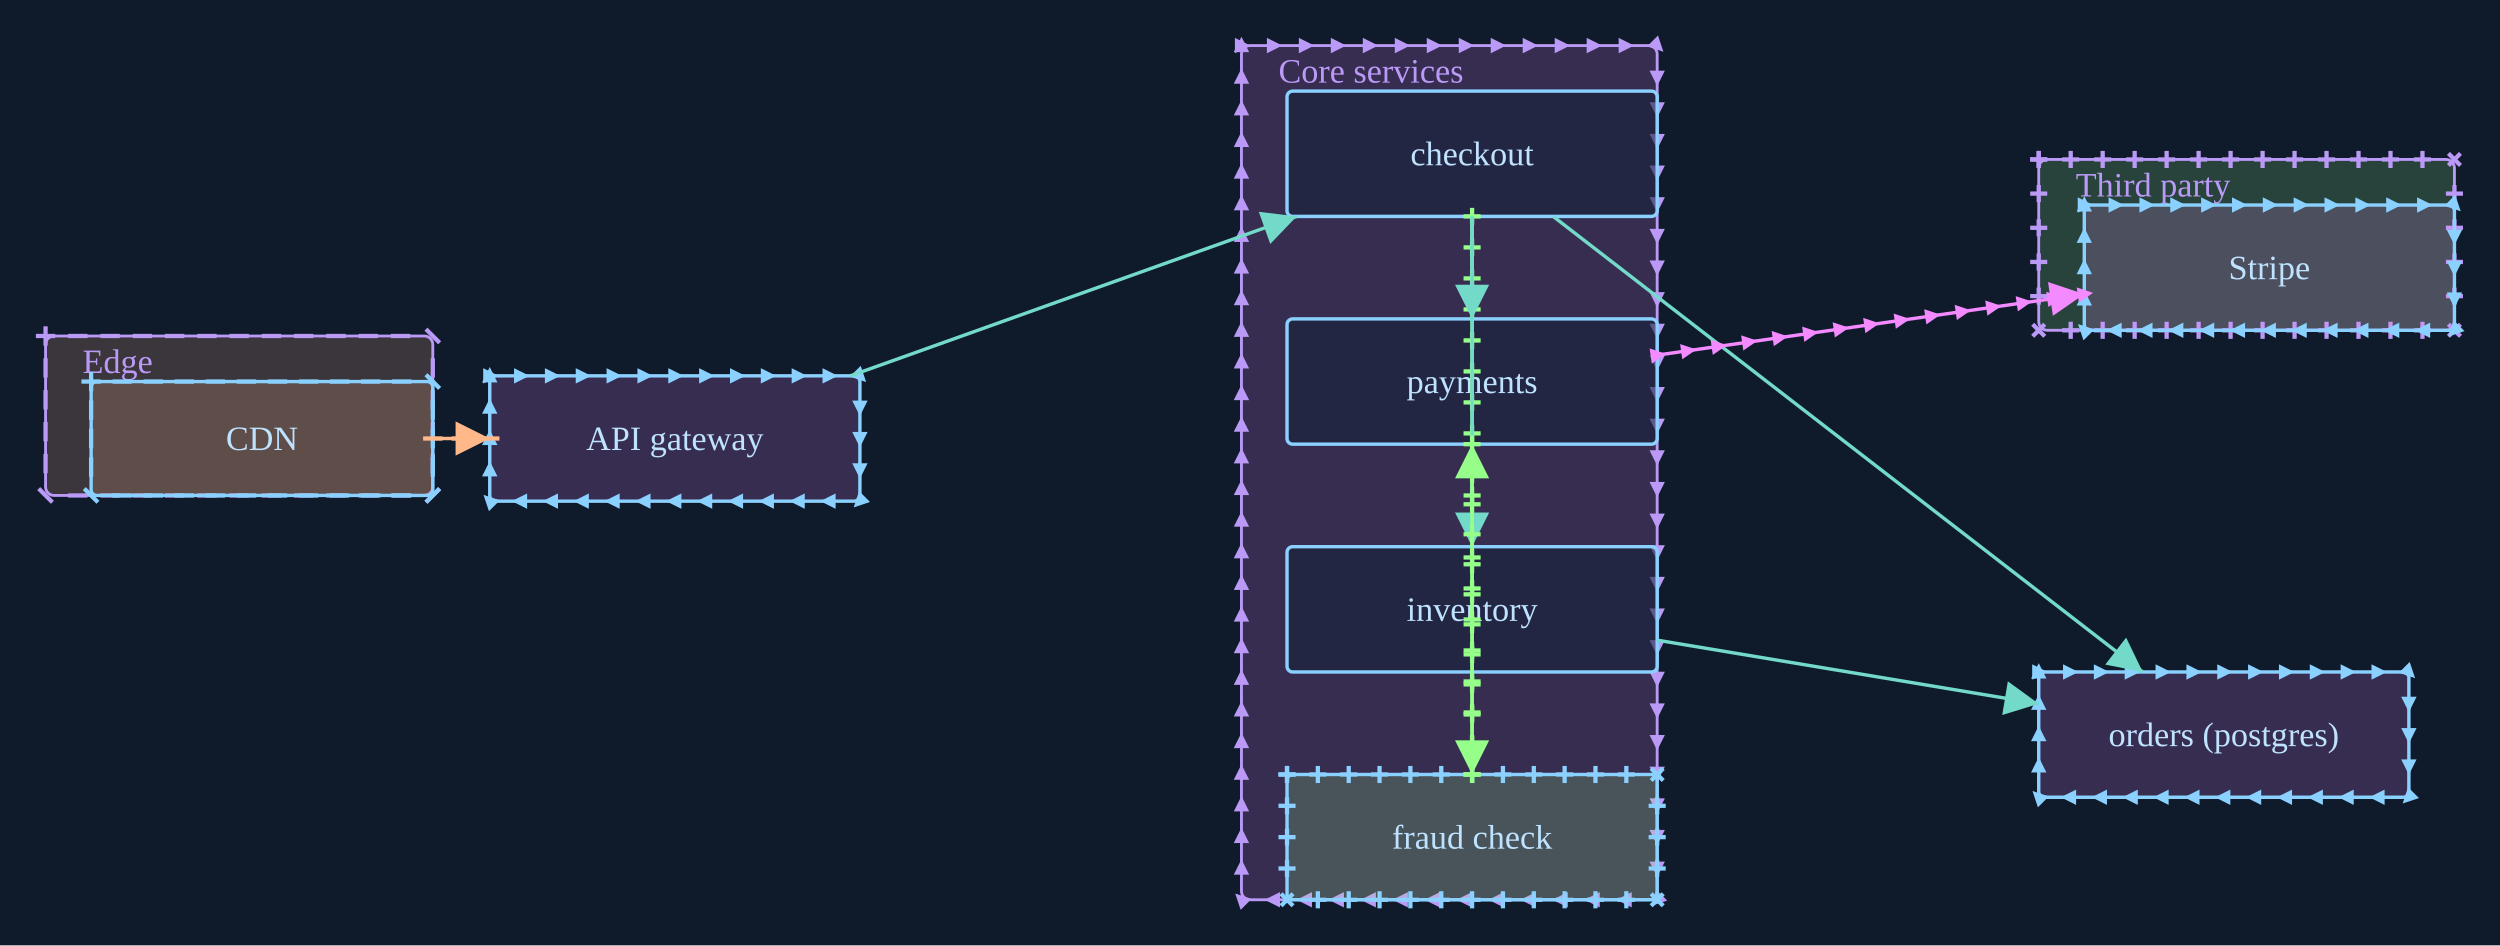
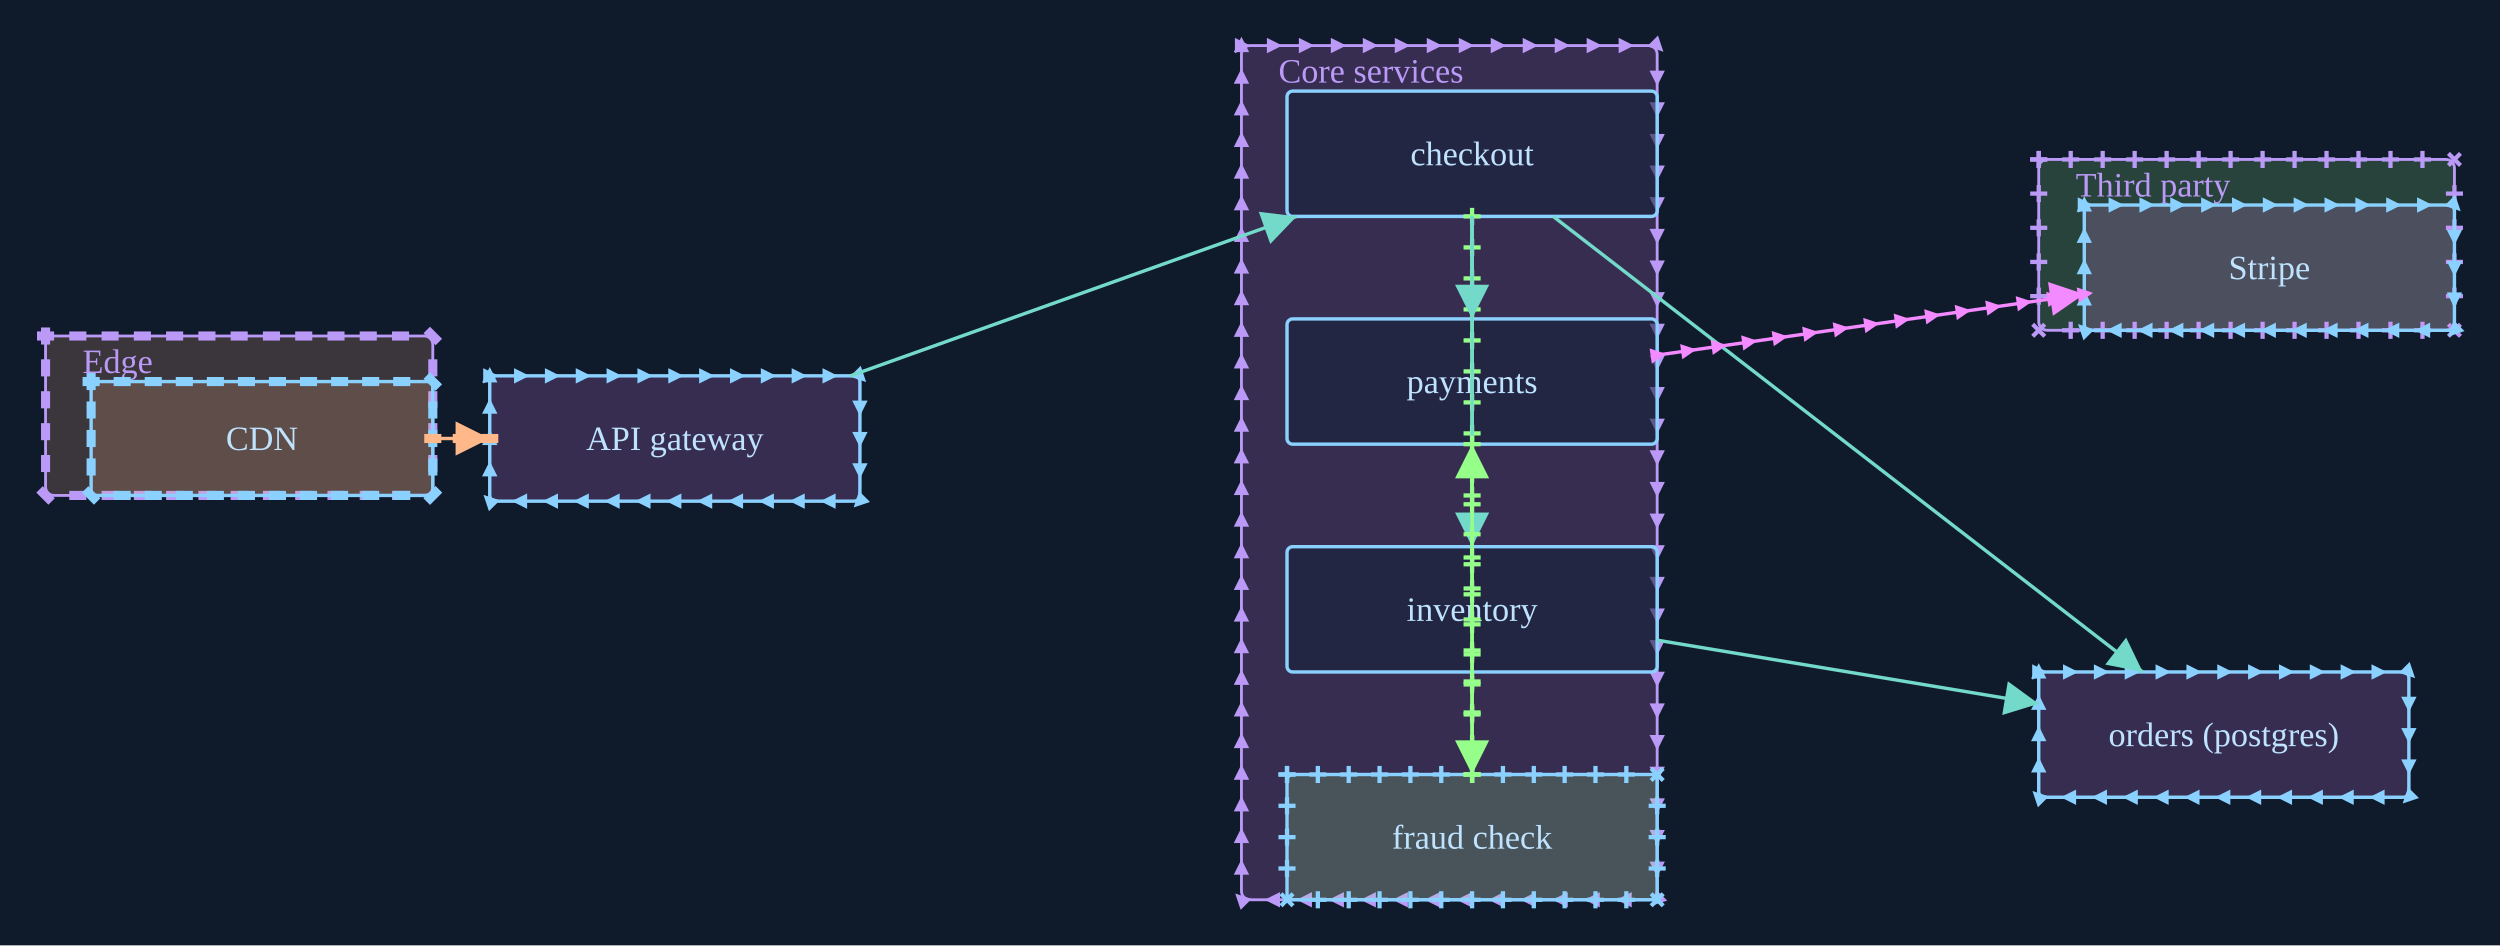
<svg xmlns="http://www.w3.org/2000/svg" viewBox="-116.00 4.00 878.00 332.00" width="878.00" height="332.00">
  <defs>
    <marker id="ah-filled" markerWidth="10" markerHeight="10" refX="10" refY="5" orient="auto">
      <path d="M0,0 L10,5 L0,10 Z" fill="context-stroke" stroke="none" />
    </marker>
  </defs>
  <defs>
    <marker id="ag-glyph-4-8ad1ff" viewBox="-4.50 -4.50 9.00 9.00" markerWidth="9.00" markerHeight="9.00" markerUnits="userSpaceOnUse" refX="0" refY="0" orient="auto" fill="#8ad1ff" stroke="#8ad1ff">
      <path d="M -3,0 L 3,0 M 0,-3 L 0,3" fill="none" stroke-width="1.5" />
    </marker>
    <marker id="ag-glyph-4-96ff8a" viewBox="-4.50 -4.50 9.00 9.00" markerWidth="9.00" markerHeight="9.00" markerUnits="userSpaceOnUse" refX="0" refY="0" orient="auto" fill="#96ff8a" stroke="#96ff8a">
      <path d="M -3,0 L 3,0 M 0,-3 L 0,3" fill="none" stroke-width="1.5" />
    </marker>
    <marker id="ag-glyph-4-bb9af7" viewBox="-4.50 -4.50 9.00 9.00" markerWidth="9.00" markerHeight="9.00" markerUnits="userSpaceOnUse" refX="0" refY="0" orient="auto" fill="#bb9af7" stroke="#bb9af7">
      <path d="M -3,0 L 3,0 M 0,-3 L 0,3" fill="none" stroke-width="1.5" />
    </marker>
    <marker id="ag-glyph-5-8ad1ff" viewBox="-4.50 -4.50 9.00 9.00" markerWidth="9.00" markerHeight="9.00" markerUnits="userSpaceOnUse" refX="0" refY="0" orient="auto" fill="#8ad1ff" stroke="#8ad1ff">
-       <path d="M -3.4,0 L 3.4,0" fill="none" stroke-width="1.5" />
+       <path d="M -3,0 L 3,0" fill="none" stroke-width="3.2" />
    </marker>
    <marker id="ag-glyph-5-bb9af7" viewBox="-4.50 -4.50 9.00 9.00" markerWidth="9.00" markerHeight="9.00" markerUnits="userSpaceOnUse" refX="0" refY="0" orient="auto" fill="#bb9af7" stroke="#bb9af7">
-       <path d="M -3.4,0 L 3.4,0" fill="none" stroke-width="1.5" />
+       <path d="M -3,0 L 3,0" fill="none" stroke-width="3.2" />
    </marker>
    <marker id="ag-glyph-5-ffb88a" viewBox="-4.50 -4.50 9.00 9.00" markerWidth="9.00" markerHeight="9.00" markerUnits="userSpaceOnUse" refX="0" refY="0" orient="auto" fill="#ffb88a" stroke="#ffb88a">
-       <path d="M -3.4,0 L 3.4,0" fill="none" stroke-width="1.5" />
+       <path d="M -3,0 L 3,0" fill="none" stroke-width="3.2" />
    </marker>
    <marker id="ag-glyph-6-8ad1ff" viewBox="-4.50 -4.50 9.00 9.00" markerWidth="9.00" markerHeight="9.00" markerUnits="userSpaceOnUse" refX="0" refY="0" orient="auto" fill="#8ad1ff" stroke="#8ad1ff">
      <path d="M 3.1,0 L -2.3,2.7 L -2.3,-2.7 Z" stroke="none" />
    </marker>
    <marker id="ag-glyph-6-bb9af7" viewBox="-4.50 -4.50 9.00 9.00" markerWidth="9.00" markerHeight="9.00" markerUnits="userSpaceOnUse" refX="0" refY="0" orient="auto" fill="#bb9af7" stroke="#bb9af7">
      <path d="M 3.1,0 L -2.3,2.7 L -2.3,-2.7 Z" stroke="none" />
    </marker>
    <marker id="ag-glyph-6-f38aff" viewBox="-4.50 -4.50 9.00 9.00" markerWidth="9.00" markerHeight="9.00" markerUnits="userSpaceOnUse" refX="0" refY="0" orient="auto" fill="#f38aff" stroke="#f38aff">
      <path d="M 3.1,0 L -2.3,2.7 L -2.3,-2.7 Z" stroke="none" />
    </marker>
  </defs>
  <rect x="-116.00" y="4.00" width="878.00" height="332.00" fill="#0f1a2b" />
  <g id="group-edge" data-element-id="edge" data-kind="group">
    <rect x="-100.00" y="122.00" width="136.00" height="56.00" rx="3.00" fill="#ffb88a" fill-opacity="0.18" stroke="#bb9af7" stroke-width="1.00" />
    <path d="M -100.00,122.00 L -88.67,122.00 L -77.33,122.00 L -66.00,122.00 L -54.67,122.00 L -43.33,122.00 L -32.00,122.00 L -20.67,122.00 L -9.33,122.00 L 2.00,122.00 L 13.33,122.00 L 24.67,122.00 L 36.00,122.00 L 36.00,133.20 L 36.00,144.40 L 36.00,155.60 L 36.00,166.80 L 36.00,178.00 L 24.67,178.00 L 13.33,178.00 L 2.00,178.00 L -9.33,178.00 L -20.67,178.00 L -32.00,178.00 L -43.33,178.00 L -54.67,178.00 L -66.00,178.00 L -77.33,178.00 L -88.67,178.00 L -100.00,178.00 L -100.00,166.80 L -100.00,155.60 L -100.00,144.40 L -100.00,133.20 L -100.00,122.00" fill="none" stroke="none" marker-start="url(#ag-glyph-5-bb9af7)" marker-mid="url(#ag-glyph-5-bb9af7)" marker-end="url(#ag-glyph-5-bb9af7)" />
    <text x="-87.00" y="135.00" text-anchor="start" fill="#bb9af7">
      <tspan x="-87.00" dy="0">Edge</tspan>
    </text>
  </g>
  <g id="group-external" data-element-id="external" data-kind="group">
    <rect x="600.00" y="60.00" width="146.00" height="60.00" rx="3.00" fill="#96ff8a" fill-opacity="0.18" stroke="#bb9af7" stroke-width="1.00" />
    <path d="M 600.00,60.00 L 611.23,60.00 L 622.46,60.00 L 633.69,60.00 L 644.92,60.00 L 656.15,60.00 L 667.38,60.00 L 678.62,60.00 L 689.85,60.00 L 701.08,60.00 L 712.31,60.00 L 723.54,60.00 L 734.77,60.00 L 746.00,60.00 L 746.00,72.00 L 746.00,84.00 L 746.00,96.00 L 746.00,108.00 L 746.00,120.00 L 734.77,120.00 L 723.54,120.00 L 712.31,120.00 L 701.08,120.00 L 689.85,120.00 L 678.62,120.00 L 667.38,120.00 L 656.15,120.00 L 644.92,120.00 L 633.69,120.00 L 622.46,120.00 L 611.23,120.00 L 600.00,120.00 L 600.00,108.00 L 600.00,96.00 L 600.00,84.00 L 600.00,72.00 L 600.00,60.00" fill="none" stroke="none" marker-start="url(#ag-glyph-4-bb9af7)" marker-mid="url(#ag-glyph-4-bb9af7)" marker-end="url(#ag-glyph-4-bb9af7)" />
    <text x="613.00" y="73.00" text-anchor="start" fill="#bb9af7">
      <tspan x="613.00" dy="0">Third party</tspan>
    </text>
  </g>
  <g id="group-services" data-element-id="services" data-kind="group">
    <rect x="320.00" y="20.00" width="146.00" height="300.00" rx="3.00" fill="#f38aff" fill-opacity="0.18" stroke="#bb9af7" stroke-width="1.00" />
    <path d="M 320.00,20.00 L 331.23,20.00 L 342.46,20.00 L 353.69,20.00 L 364.92,20.00 L 376.15,20.00 L 387.38,20.00 L 398.62,20.00 L 409.85,20.00 L 421.08,20.00 L 432.31,20.00 L 443.54,20.00 L 454.77,20.00 L 466.00,20.00 L 466.00,31.11 L 466.00,42.22 L 466.00,53.33 L 466.00,64.44 L 466.00,75.56 L 466.00,86.67 L 466.00,97.78 L 466.00,108.89 L 466.00,120.00 L 466.00,131.11 L 466.00,142.22 L 466.00,153.33 L 466.00,164.44 L 466.00,175.56 L 466.00,186.67 L 466.00,197.78 L 466.00,208.89 L 466.00,220.00 L 466.00,231.11 L 466.00,242.22 L 466.00,253.33 L 466.00,264.44 L 466.00,275.56 L 466.00,286.67 L 466.00,297.78 L 466.00,308.89 L 466.00,320.00 L 454.77,320.00 L 443.54,320.00 L 432.31,320.00 L 421.08,320.00 L 409.85,320.00 L 398.62,320.00 L 387.38,320.00 L 376.15,320.00 L 364.92,320.00 L 353.69,320.00 L 342.46,320.00 L 331.23,320.00 L 320.00,320.00 L 320.00,308.89 L 320.00,297.78 L 320.00,286.67 L 320.00,275.56 L 320.00,264.44 L 320.00,253.33 L 320.00,242.22 L 320.00,231.11 L 320.00,220.00 L 320.00,208.89 L 320.00,197.78 L 320.00,186.67 L 320.00,175.56 L 320.00,164.44 L 320.00,153.33 L 320.00,142.22 L 320.00,131.11 L 320.00,120.00 L 320.00,108.89 L 320.00,97.78 L 320.00,86.67 L 320.00,75.56 L 320.00,64.44 L 320.00,53.33 L 320.00,42.22 L 320.00,31.11 L 320.00,20.00" fill="none" stroke="none" marker-start="url(#ag-glyph-6-bb9af7)" marker-mid="url(#ag-glyph-6-bb9af7)" marker-end="url(#ag-glyph-6-bb9af7)" />
    <text x="333.00" y="33.00" text-anchor="start" fill="#bb9af7">
      <tspan x="333.00" dy="0">Core services</tspan>
    </text>
  </g>
  <g id="node-cdn" data-element-id="cdn" data-kind="node">
    <rect x="-84.00" y="138.00" width="120.00" height="40.00" rx="2.00" fill="#ffb88a" fill-opacity="0.18" stroke="#8ad1ff" stroke-width="1.20" />
    <path d="M -84.00,138.00 L -73.09,138.00 L -62.18,138.00 L -51.27,138.00 L -40.36,138.00 L -29.45,138.00 L -18.55,138.00 L -7.64,138.00 L 3.27,138.00 L 14.18,138.00 L 25.09,138.00 L 36.00,138.00 L 36.00,148.00 L 36.00,158.00 L 36.00,168.00 L 36.00,178.00 L 25.09,178.00 L 14.18,178.00 L 3.27,178.00 L -7.64,178.00 L -18.55,178.00 L -29.45,178.00 L -40.36,178.00 L -51.27,178.00 L -62.18,178.00 L -73.09,178.00 L -84.00,178.00 L -84.00,168.00 L -84.00,158.00 L -84.00,148.00 L -84.00,138.00" fill="none" stroke="none" marker-start="url(#ag-glyph-5-8ad1ff)" marker-mid="url(#ag-glyph-5-8ad1ff)" marker-end="url(#ag-glyph-5-8ad1ff)" />
    <text x="-24.00" y="158.00" text-anchor="middle" dominant-baseline="central" fill="#bfe3ff">
      <tspan x="-24.00" dy="0">CDN</tspan>
    </text>
  </g>
  <g id="node-checkout" data-element-id="checkout" data-kind="node">
    <rect x="336.00" y="36.00" width="130.00" height="44.00" rx="2.00" fill="#122238" fill-opacity="0.55" stroke="#8ad1ff" stroke-width="1.20" />
    <text x="401.00" y="58.00" text-anchor="middle" dominant-baseline="central" fill="#bfe3ff">
      <tspan x="401.00" dy="0">checkout</tspan>
    </text>
  </g>
  <g id="node-fraud" data-element-id="fraud" data-kind="node">
    <rect x="336.00" y="276.00" width="130.00" height="44.00" rx="2.00" fill="#96ff8a" fill-opacity="0.18" stroke="#8ad1ff" stroke-width="1.20" />
    <path d="M 336.00,276.00 L 346.83,276.00 L 357.67,276.00 L 368.50,276.00 L 379.33,276.00 L 390.17,276.00 L 401.00,276.00 L 411.83,276.00 L 422.67,276.00 L 433.50,276.00 L 444.33,276.00 L 455.17,276.00 L 466.00,276.00 L 466.00,287.00 L 466.00,298.00 L 466.00,309.00 L 466.00,320.00 L 455.17,320.00 L 444.33,320.00 L 433.50,320.00 L 422.67,320.00 L 411.83,320.00 L 401.00,320.00 L 390.17,320.00 L 379.33,320.00 L 368.50,320.00 L 357.67,320.00 L 346.83,320.00 L 336.00,320.00 L 336.00,309.00 L 336.00,298.00 L 336.00,287.00 L 336.00,276.00" fill="none" stroke="none" marker-start="url(#ag-glyph-4-8ad1ff)" marker-mid="url(#ag-glyph-4-8ad1ff)" marker-end="url(#ag-glyph-4-8ad1ff)" />
    <text x="401.00" y="298.00" text-anchor="middle" dominant-baseline="central" fill="#bfe3ff">
      <tspan x="401.00" dy="0">fraud check</tspan>
    </text>
  </g>
  <g id="node-gateway" data-element-id="gateway" data-kind="node">
    <rect x="56.00" y="136.00" width="130.00" height="44.00" rx="2.00" fill="#f38aff" fill-opacity="0.18" stroke="#8ad1ff" stroke-width="1.20" />
    <path d="M 56.00,136.00 L 66.83,136.00 L 77.67,136.00 L 88.50,136.00 L 99.33,136.00 L 110.17,136.00 L 121.00,136.00 L 131.83,136.00 L 142.67,136.00 L 153.50,136.00 L 164.33,136.00 L 175.17,136.00 L 186.00,136.00 L 186.00,147.00 L 186.00,158.00 L 186.00,169.00 L 186.00,180.00 L 175.17,180.00 L 164.33,180.00 L 153.50,180.00 L 142.67,180.00 L 131.83,180.00 L 121.00,180.00 L 110.17,180.00 L 99.33,180.00 L 88.50,180.00 L 77.67,180.00 L 66.83,180.00 L 56.00,180.00 L 56.00,169.00 L 56.00,158.00 L 56.00,147.00 L 56.00,136.00" fill="none" stroke="none" marker-start="url(#ag-glyph-6-8ad1ff)" marker-mid="url(#ag-glyph-6-8ad1ff)" marker-end="url(#ag-glyph-6-8ad1ff)" />
    <text x="121.00" y="158.00" text-anchor="middle" dominant-baseline="central" fill="#bfe3ff">
      <tspan x="121.00" dy="0">API gateway</tspan>
    </text>
  </g>
  <g id="node-inventory" data-element-id="inventory" data-kind="node">
    <rect x="336.00" y="196.00" width="130.00" height="44.00" rx="2.00" fill="#122238" fill-opacity="0.55" stroke="#8ad1ff" stroke-width="1.20" />
    <text x="401.00" y="218.00" text-anchor="middle" dominant-baseline="central" fill="#bfe3ff">
      <tspan x="401.00" dy="0">inventory</tspan>
    </text>
  </g>
  <g id="node-orders" data-element-id="orders" data-kind="node">
    <rect x="600.00" y="240.00" width="130.00" height="44.00" rx="2.00" fill="#f38aff" fill-opacity="0.18" stroke="#8ad1ff" stroke-width="1.20" />
    <path d="M 600.00,240.00 L 610.83,240.00 L 621.67,240.00 L 632.50,240.00 L 643.33,240.00 L 654.17,240.00 L 665.00,240.00 L 675.83,240.00 L 686.67,240.00 L 697.50,240.00 L 708.33,240.00 L 719.17,240.00 L 730.00,240.00 L 730.00,251.00 L 730.00,262.00 L 730.00,273.00 L 730.00,284.00 L 719.17,284.00 L 708.33,284.00 L 697.50,284.00 L 686.67,284.00 L 675.83,284.00 L 665.00,284.00 L 654.17,284.00 L 643.33,284.00 L 632.50,284.00 L 621.67,284.00 L 610.83,284.00 L 600.00,284.00 L 600.00,273.00 L 600.00,262.00 L 600.00,251.00 L 600.00,240.00" fill="none" stroke="none" marker-start="url(#ag-glyph-6-8ad1ff)" marker-mid="url(#ag-glyph-6-8ad1ff)" marker-end="url(#ag-glyph-6-8ad1ff)" />
    <text x="665.00" y="262.00" text-anchor="middle" dominant-baseline="central" fill="#bfe3ff">
      <tspan x="665.00" dy="0">orders (postgres)</tspan>
    </text>
  </g>
  <g id="node-payments" data-element-id="payments" data-kind="node">
    <rect x="336.00" y="116.00" width="130.00" height="44.00" rx="2.00" fill="#122238" fill-opacity="0.55" stroke="#8ad1ff" stroke-width="1.20" />
    <text x="401.00" y="138.00" text-anchor="middle" dominant-baseline="central" fill="#bfe3ff">
      <tspan x="401.00" dy="0">payments</tspan>
    </text>
  </g>
  <g id="node-stripe" data-element-id="stripe" data-kind="node">
    <rect x="616.00" y="76.00" width="130.00" height="44.00" rx="2.00" fill="#f38aff" fill-opacity="0.18" stroke="#8ad1ff" stroke-width="1.20" />
    <path d="M 616.00,76.00 L 626.83,76.00 L 637.67,76.00 L 648.50,76.00 L 659.33,76.00 L 670.17,76.00 L 681.00,76.00 L 691.83,76.00 L 702.67,76.00 L 713.50,76.00 L 724.33,76.00 L 735.17,76.00 L 746.00,76.00 L 746.00,87.00 L 746.00,98.00 L 746.00,109.00 L 746.00,120.00 L 735.17,120.00 L 724.33,120.00 L 713.50,120.00 L 702.67,120.00 L 691.83,120.00 L 681.00,120.00 L 670.17,120.00 L 659.33,120.00 L 648.50,120.00 L 637.67,120.00 L 626.83,120.00 L 616.00,120.00 L 616.00,109.00 L 616.00,98.00 L 616.00,87.00 L 616.00,76.00" fill="none" stroke="none" marker-start="url(#ag-glyph-6-8ad1ff)" marker-mid="url(#ag-glyph-6-8ad1ff)" marker-end="url(#ag-glyph-6-8ad1ff)" />
    <text x="681.00" y="98.00" text-anchor="middle" dominant-baseline="central" fill="#bfe3ff">
      <tspan x="681.00" dy="0">Stripe</tspan>
    </text>
  </g>
  <g id="edge-cdn__gateway" data-element-id="cdn__gateway" data-kind="edge">
    <path d="M 36.00,158.00 L 56.00,158.00" fill="none" stroke="transparent" stroke-width="12" style="pointer-events: stroke" />
    <path d="M 36.00,158.00 L 56.00,158.00" fill="none" stroke="#ffb88a" stroke-width="1.20" marker-end="url(#ah-filled)" />
    <path d="M 36.00,158.00 L 46.00,158.00 L 56.00,158.00" fill="none" stroke="none" marker-start="url(#ag-glyph-5-ffb88a)" marker-mid="url(#ag-glyph-5-ffb88a)" marker-end="url(#ag-glyph-5-ffb88a)" />
  </g>
  <g id="edge-checkout__fraud" data-element-id="checkout__fraud" data-kind="edge">
    <path d="M 401.00,80.00 L 401.00,276.00" fill="none" stroke="transparent" stroke-width="12" style="pointer-events: stroke" />
    <path d="M 401.00,80.00 L 401.00,276.00" fill="none" stroke="#96ff8a" stroke-width="1.20" marker-end="url(#ah-filled)" />
    <path d="M 401.00,80.00 L 401.00,90.89 L 401.00,101.78 L 401.00,112.67 L 401.00,123.56 L 401.00,134.44 L 401.00,145.33 L 401.00,156.22 L 401.00,167.11 L 401.00,178.00 L 401.00,188.89 L 401.00,199.78 L 401.00,210.67 L 401.00,221.56 L 401.00,232.44 L 401.00,243.33 L 401.00,254.22 L 401.00,265.11 L 401.00,276.00" fill="none" stroke="none" marker-start="url(#ag-glyph-4-96ff8a)" marker-mid="url(#ag-glyph-4-96ff8a)" marker-end="url(#ag-glyph-4-96ff8a)" />
  </g>
  <g id="edge-checkout__inventory" data-element-id="checkout__inventory" data-kind="edge">
    <path d="M 401.00,80.00 L 401.00,196.00" fill="none" stroke="transparent" stroke-width="12" style="pointer-events: stroke" />
    <path d="M 401.00,80.00 L 401.00,196.00" fill="none" stroke="#73daca" stroke-width="1.20" marker-end="url(#ah-filled)" />
  </g>
  <g id="edge-checkout__orders" data-element-id="checkout__orders" data-kind="edge">
    <path d="M 429.47,80.00 L 636.53,240.00" fill="none" stroke="transparent" stroke-width="12" style="pointer-events: stroke" />
    <path d="M 429.47,80.00 L 636.53,240.00" fill="none" stroke="#73daca" stroke-width="1.20" marker-end="url(#ah-filled)" />
  </g>
  <g id="edge-checkout__payments" data-element-id="checkout__payments" data-kind="edge">
    <path d="M 401.00,80.00 L 401.00,116.00" fill="none" stroke="transparent" stroke-width="12" style="pointer-events: stroke" />
    <path d="M 401.00,80.00 L 401.00,116.00" fill="none" stroke="#73daca" stroke-width="1.20" marker-end="url(#ah-filled)" />
  </g>
  <g id="edge-fraud__payments" data-element-id="fraud__payments" data-kind="edge">
    <path d="M 401.00,276.00 L 401.00,160.00" fill="none" stroke="transparent" stroke-width="12" style="pointer-events: stroke" />
    <path d="M 401.00,276.00 L 401.00,160.00" fill="none" stroke="#96ff8a" stroke-width="1.20" marker-end="url(#ah-filled)" />
    <path d="M 401.00,276.00 L 401.00,265.45 L 401.00,254.91 L 401.00,244.36 L 401.00,233.82 L 401.00,223.27 L 401.00,212.73 L 401.00,202.18 L 401.00,191.64 L 401.00,181.09 L 401.00,170.55 L 401.00,160.00" fill="none" stroke="none" marker-start="url(#ag-glyph-4-96ff8a)" marker-mid="url(#ag-glyph-4-96ff8a)" marker-end="url(#ag-glyph-4-96ff8a)" />
  </g>
  <g id="edge-gateway__checkout" data-element-id="gateway__checkout" data-kind="edge">
    <path d="M 182.60,136.00 L 339.40,80.00" fill="none" stroke="transparent" stroke-width="12" style="pointer-events: stroke" />
    <path d="M 182.60,136.00 L 339.40,80.00" fill="none" stroke="#73daca" stroke-width="1.20" marker-end="url(#ah-filled)" />
  </g>
  <g id="edge-inventory__orders" data-element-id="inventory__orders" data-kind="edge">
    <path d="M 466.00,228.83 L 600.00,251.17" fill="none" stroke="transparent" stroke-width="12" style="pointer-events: stroke" />
    <path d="M 466.00,228.83 L 600.00,251.17" fill="none" stroke="#73daca" stroke-width="1.20" marker-end="url(#ah-filled)" />
  </g>
  <g id="edge-payments__stripe" data-element-id="payments__stripe" data-kind="edge">
    <path d="M 466.00,128.71 L 616.00,107.29" fill="none" stroke="transparent" stroke-width="12" style="pointer-events: stroke" />
    <path d="M 466.00,128.71 L 616.00,107.29" fill="none" stroke="#f38aff" stroke-width="1.20" marker-end="url(#ah-filled)" />
    <path d="M 466.00,128.71 L 476.71,127.18 L 487.43,125.65 L 498.14,124.12 L 508.86,122.59 L 519.57,121.06 L 530.29,119.53 L 541.00,118.00 L 551.71,116.47 L 562.43,114.94 L 573.14,113.41 L 583.86,111.88 L 594.57,110.35 L 605.29,108.82 L 616.00,107.29" fill="none" stroke="none" marker-start="url(#ag-glyph-6-f38aff)" marker-mid="url(#ag-glyph-6-f38aff)" marker-end="url(#ag-glyph-6-f38aff)" />
  </g>
</svg>
